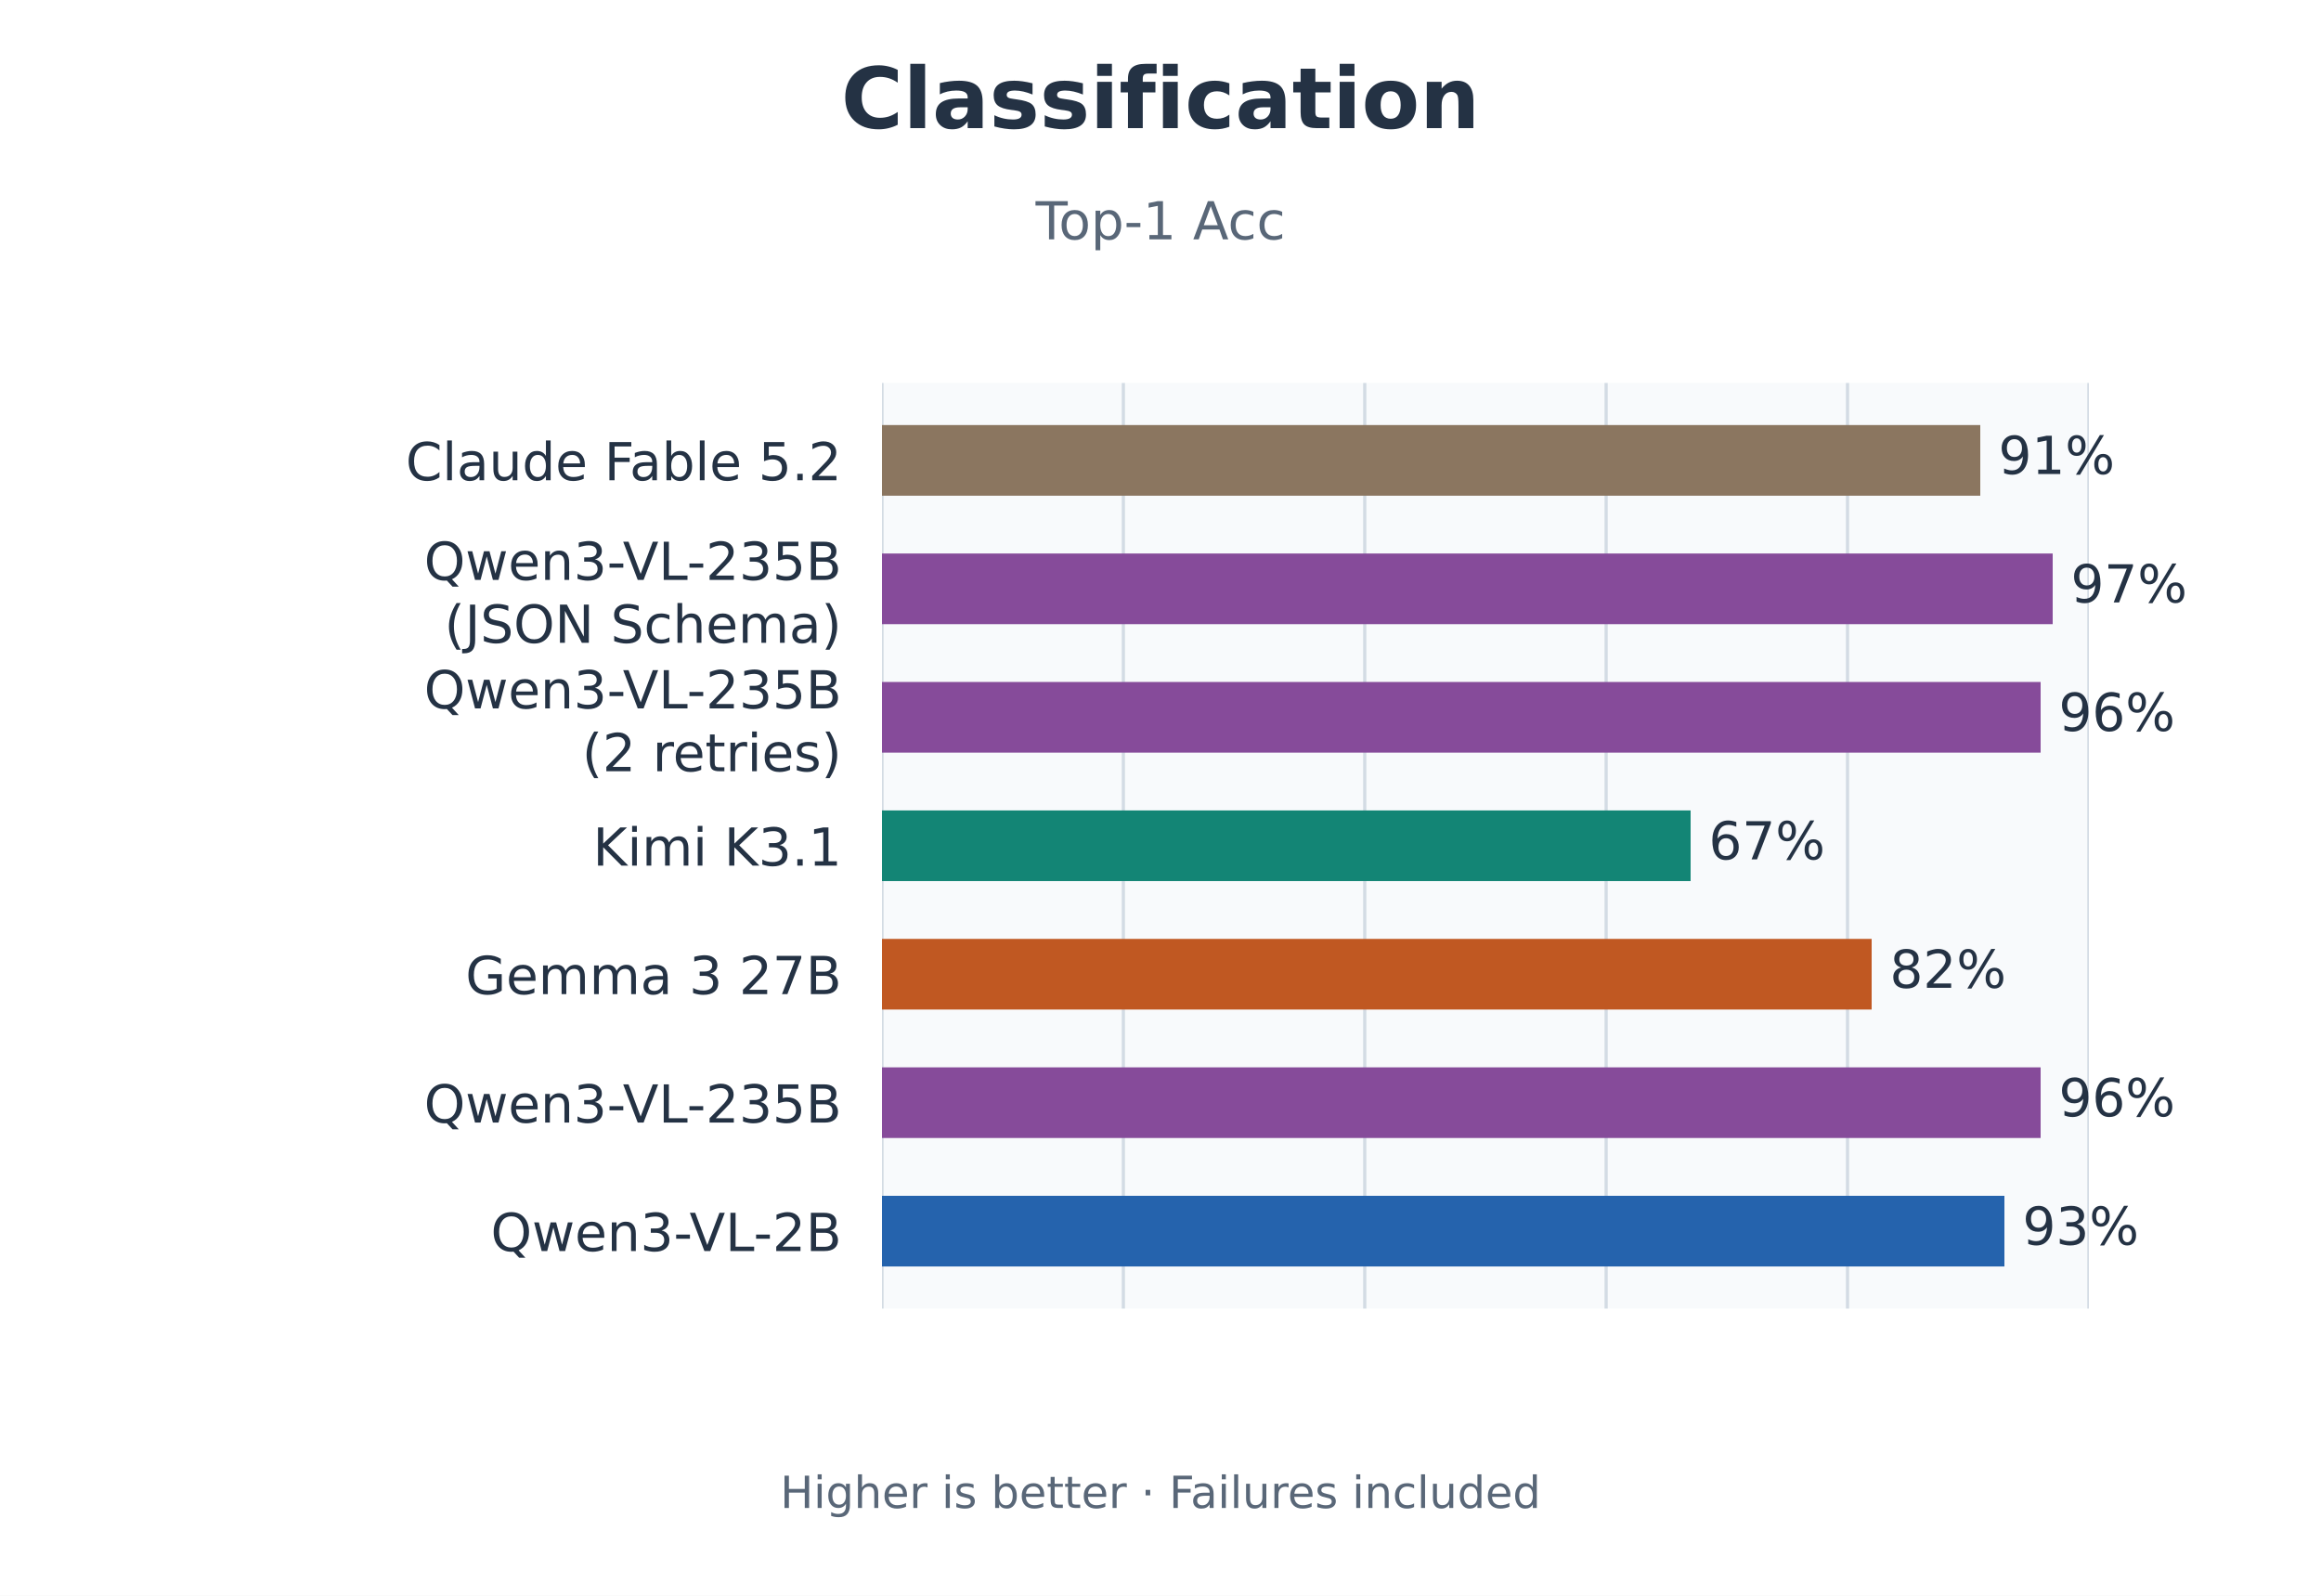
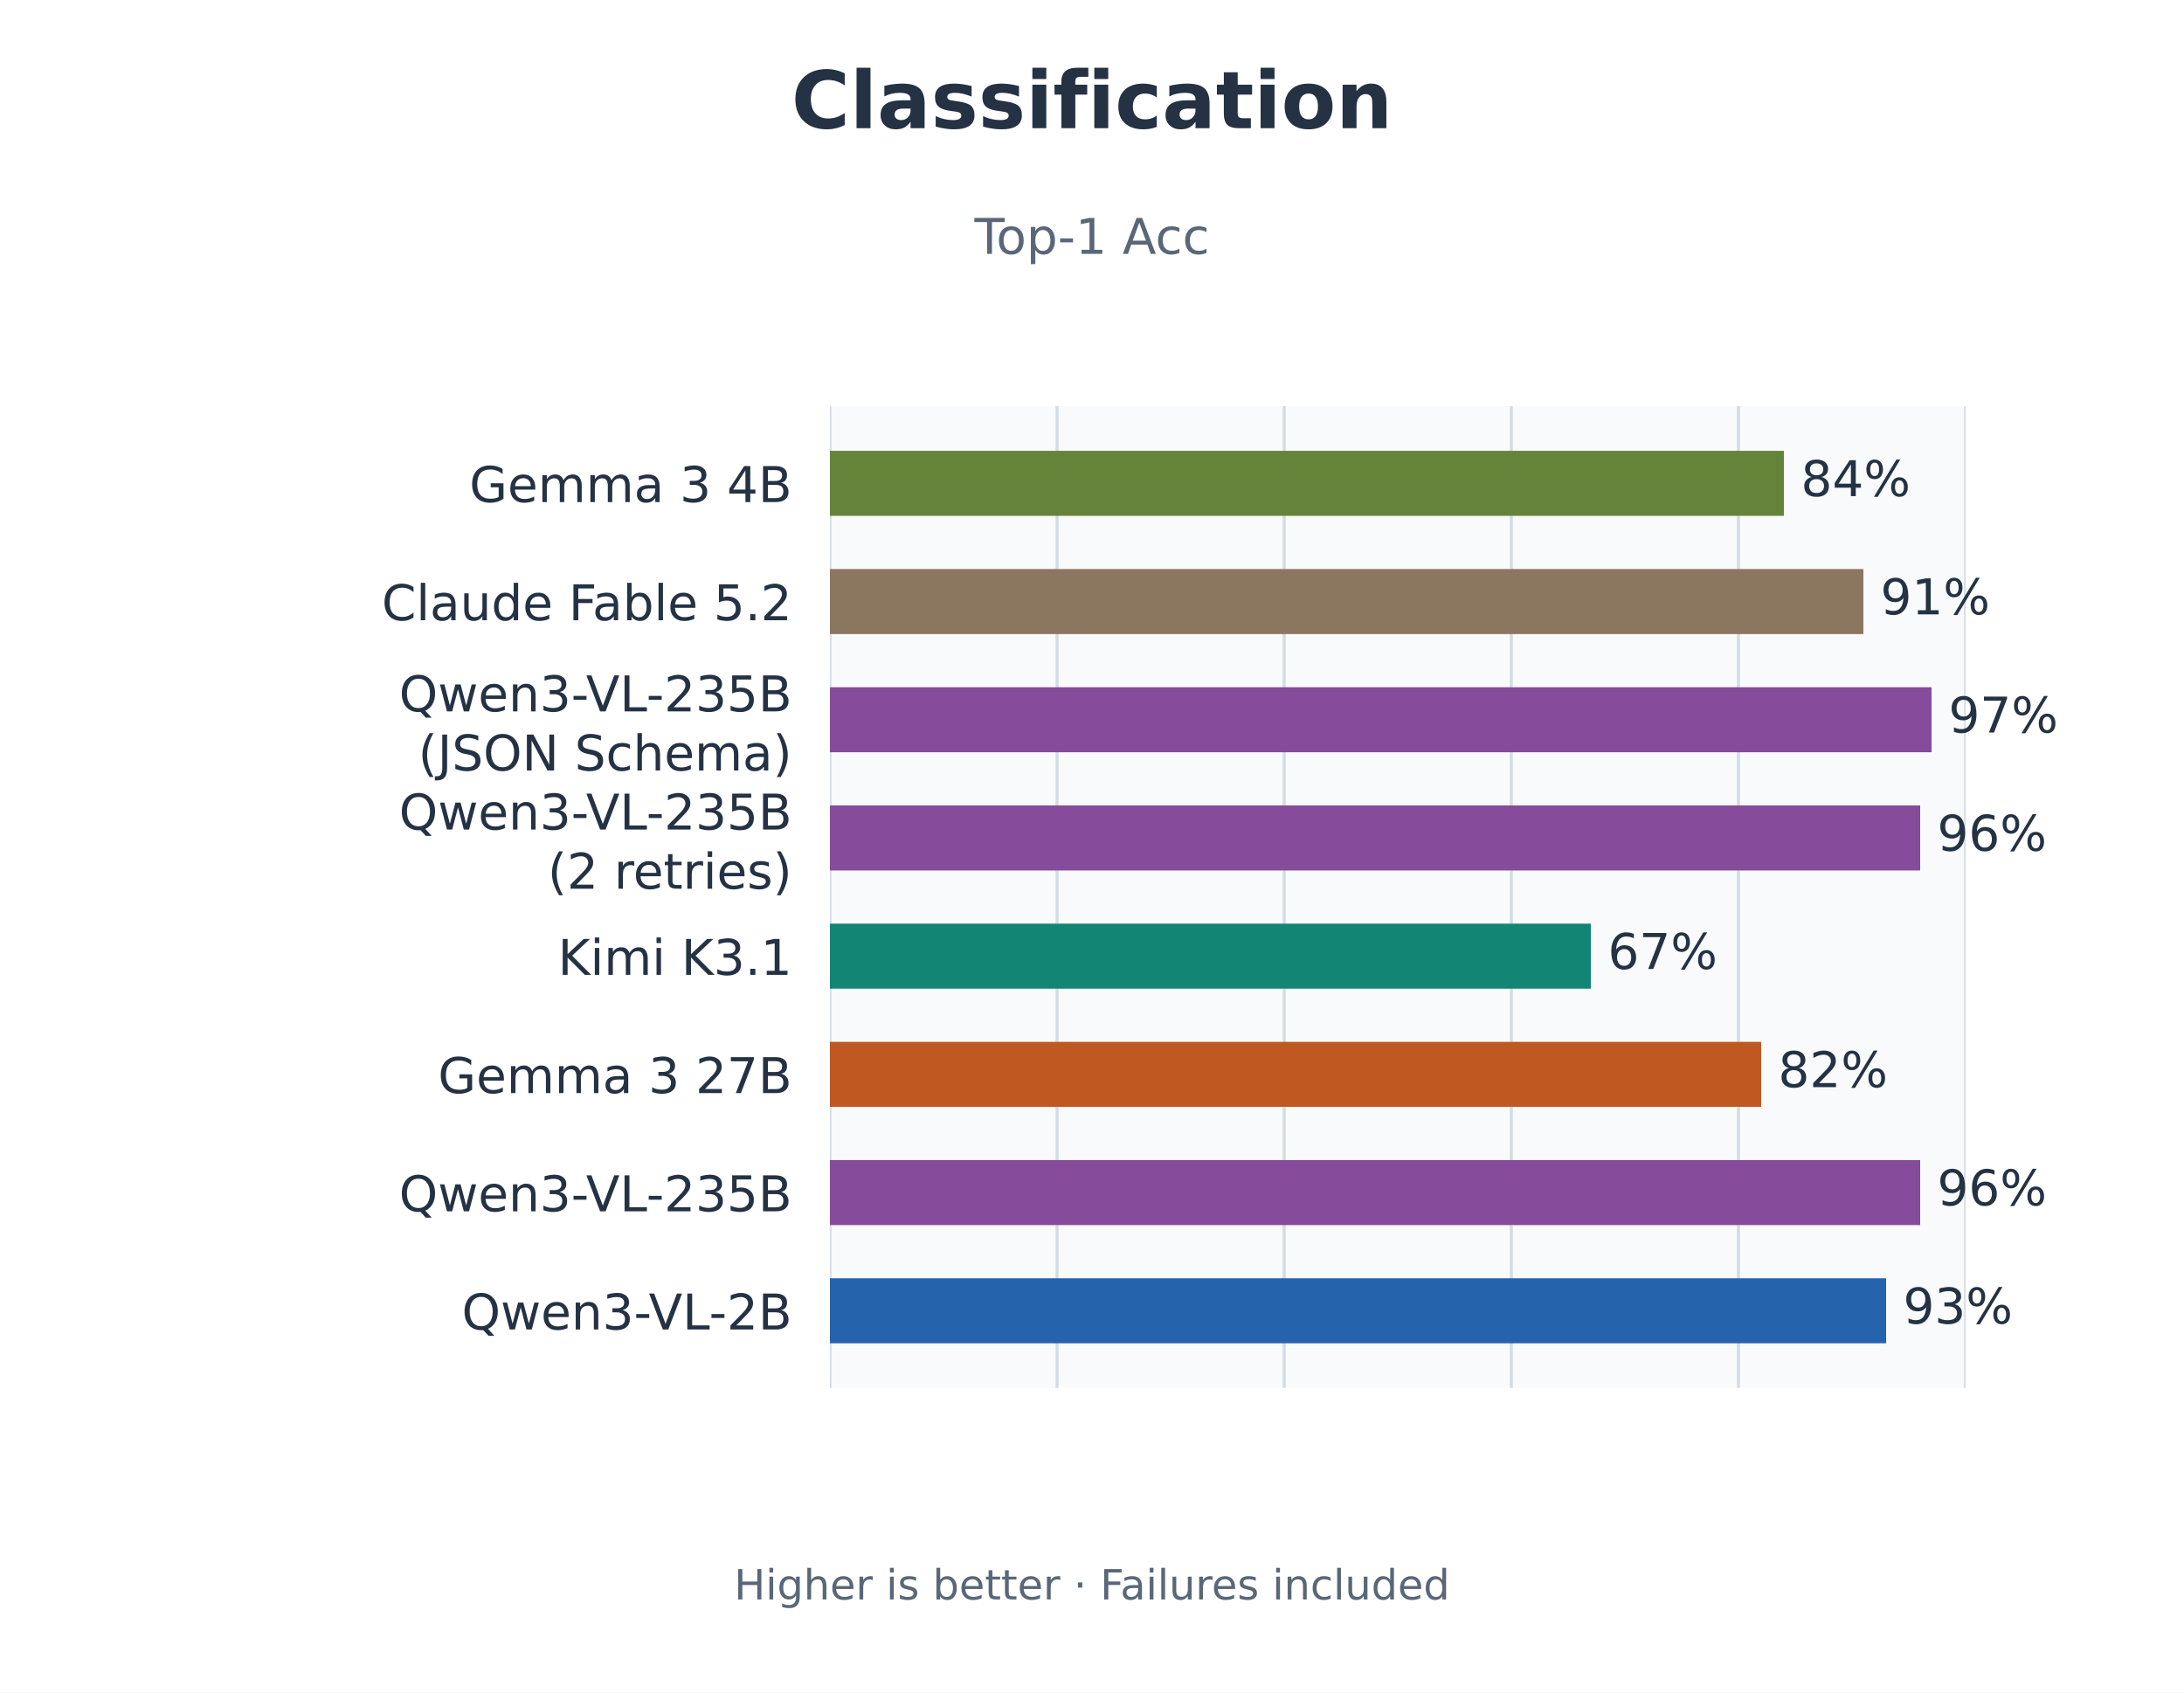
- <svg xmlns="http://www.w3.org/2000/svg" width="576pt" height="396pt" viewBox="0 0 576 396" version="1.1">
+ <svg xmlns="http://www.w3.org/2000/svg" width="576pt" height="446.4pt" viewBox="0 0 576 446.4" version="1.1">
  <defs>
    <style type="text/css">*{stroke-linejoin: round; stroke-linecap: butt}</style>
  </defs>
  <g id="figure_1">
    <g id="patch_1">
-       <path d="M 0 396 L 576 396 L 576 0 L 0 0 z " style="fill: #ffffff" />
+       <path d="M 0 446.4 L 576 446.4 L 576 0 L 0 0 z " style="fill: #ffffff" />
    </g>
    <g id="axes_1">
      <g id="patch_2">
-         <path d="M 218.88 324.72 L 518.4 324.72 L 518.4 95.04 L 218.88 95.04 z " style="fill: #f8fafc" />
+         <path d="M 218.88 366.048 L 518.4 366.048 L 518.4 107.136 L 218.88 107.136 z " style="fill: #f8fafc" />
      </g>
      <g id="matplotlib.axis_1">
        <g id="xtick_1">
          <g id="line2d_1">
-             <path d="M 218.88 324.72 L 218.88 95.04 " clip-path="url(#p2f2c2fe694)" style="fill: none; stroke: #d3dbe4; stroke-width: 0.8; stroke-linecap: square" />
+             <path d="M 218.88 366.048 L 218.88 107.136 " clip-path="url(#p8fe3437b0a)" style="fill: none; stroke: #d3dbe4; stroke-width: 0.8; stroke-linecap: square" />
          </g>
          <g id="line2d_2" />
        </g>
        <g id="xtick_2">
          <g id="line2d_3">
-             <path d="M 278.784 324.72 L 278.784 95.04 " clip-path="url(#p2f2c2fe694)" style="fill: none; stroke: #d3dbe4; stroke-width: 0.8; stroke-linecap: square" />
+             <path d="M 278.784 366.048 L 278.784 107.136 " clip-path="url(#p8fe3437b0a)" style="fill: none; stroke: #d3dbe4; stroke-width: 0.8; stroke-linecap: square" />
          </g>
          <g id="line2d_4" />
        </g>
        <g id="xtick_3">
          <g id="line2d_5">
-             <path d="M 338.688 324.72 L 338.688 95.04 " clip-path="url(#p2f2c2fe694)" style="fill: none; stroke: #d3dbe4; stroke-width: 0.8; stroke-linecap: square" />
+             <path d="M 338.688 366.048 L 338.688 107.136 " clip-path="url(#p8fe3437b0a)" style="fill: none; stroke: #d3dbe4; stroke-width: 0.8; stroke-linecap: square" />
          </g>
          <g id="line2d_6" />
        </g>
        <g id="xtick_4">
          <g id="line2d_7">
-             <path d="M 398.592 324.72 L 398.592 95.04 " clip-path="url(#p2f2c2fe694)" style="fill: none; stroke: #d3dbe4; stroke-width: 0.8; stroke-linecap: square" />
+             <path d="M 398.592 366.048 L 398.592 107.136 " clip-path="url(#p8fe3437b0a)" style="fill: none; stroke: #d3dbe4; stroke-width: 0.8; stroke-linecap: square" />
          </g>
          <g id="line2d_8" />
        </g>
        <g id="xtick_5">
          <g id="line2d_9">
-             <path d="M 458.496 324.72 L 458.496 95.04 " clip-path="url(#p2f2c2fe694)" style="fill: none; stroke: #d3dbe4; stroke-width: 0.8; stroke-linecap: square" />
+             <path d="M 458.496 366.048 L 458.496 107.136 " clip-path="url(#p8fe3437b0a)" style="fill: none; stroke: #d3dbe4; stroke-width: 0.8; stroke-linecap: square" />
          </g>
          <g id="line2d_10" />
        </g>
        <g id="xtick_6">
          <g id="line2d_11">
-             <path d="M 518.4 324.72 L 518.4 95.04 " clip-path="url(#p2f2c2fe694)" style="fill: none; stroke: #d3dbe4; stroke-width: 0.8; stroke-linecap: square" />
+             <path d="M 518.4 366.048 L 518.4 107.136 " clip-path="url(#p8fe3437b0a)" style="fill: none; stroke: #d3dbe4; stroke-width: 0.8; stroke-linecap: square" />
          </g>
          <g id="line2d_12" />
        </g>
      </g>
      <g id="matplotlib.axis_2">
        <g id="ytick_1">
          <g id="line2d_13" />
          <g id="text_1">
-             <text style="font-size: 13px; font-family: 'DejaVu Sans'; text-anchor: end; fill: #243244" x="208.88" y="119.185" transform="rotate(-0 208.88 119.1854)">Claude Fable 5.2</text>
+             <text style="font-size: 13px; font-family: 'DejaVu Sans'; text-anchor: end; fill: #243244" x="208.88" y="132.416" transform="rotate(-0 208.88 132.4164)">Gemma 3 4B</text>
          </g>
        </g>
        <g id="ytick_2">
          <g id="line2d_14" />
          <g id="text_2">
-             <text style="font-size: 13px; font-family: 'DejaVu Sans'; fill: #243244" transform="translate(105.2456 143.9116)">Qwen3-VL-235B</text>
-             <text style="font-size: 13px; font-family: 'DejaVu Sans'; fill: #243244" transform="translate(110.2892 159.5152)">(JSON Schema)</text>
+             <text style="font-size: 13px; font-family: 'DejaVu Sans'; text-anchor: end; fill: #243244" x="208.88" y="163.592" transform="rotate(-0 208.88 163.5924)">Claude Fable 5.2</text>
          </g>
        </g>
        <g id="ytick_3">
          <g id="line2d_15" />
          <g id="text_3">
-             <text style="font-size: 13px; font-family: 'DejaVu Sans'; fill: #243244" transform="translate(105.2456 175.7895)">Qwen3-VL-235B</text>
-             <text style="font-size: 13px; font-family: 'DejaVu Sans'; fill: #243244" transform="translate(144.4528 191.393)">(2 retries)</text>
+             <text style="font-size: 13px; font-family: 'DejaVu Sans'; fill: #243244" transform="translate(105.2456 187.6162)">Qwen3-VL-235B</text>
+             <text style="font-size: 13px; font-family: 'DejaVu Sans'; fill: #243244" transform="translate(110.2892 203.2197)">(JSON Schema)</text>
          </g>
        </g>
        <g id="ytick_4">
          <g id="line2d_16" />
          <g id="text_4">
-             <text style="font-size: 13px; font-family: 'DejaVu Sans'; text-anchor: end; fill: #243244" x="208.88" y="214.819" transform="rotate(-0 208.88 214.819)">Kimi K3.1</text>
+             <text style="font-size: 13px; font-family: 'DejaVu Sans'; fill: #243244" transform="translate(105.2456 218.7916)">Qwen3-VL-235B</text>
+             <text style="font-size: 13px; font-family: 'DejaVu Sans'; fill: #243244" transform="translate(144.4528 234.3952)">(2 retries)</text>
          </g>
        </g>
        <g id="ytick_5">
          <g id="line2d_17" />
          <g id="text_5">
-             <text style="font-size: 13px; font-family: 'DejaVu Sans'; text-anchor: end; fill: #243244" x="208.88" y="246.696" transform="rotate(-0 208.88 246.6963)">Gemma 3 27B</text>
+             <text style="font-size: 13px; font-family: 'DejaVu Sans'; text-anchor: end; fill: #243244" x="208.88" y="257.119" transform="rotate(-0 208.88 257.1187)">Kimi K3.1</text>
          </g>
        </g>
        <g id="ytick_6">
          <g id="line2d_18" />
          <g id="text_6">
-             <text style="font-size: 13px; font-family: 'DejaVu Sans'; text-anchor: end; fill: #243244" x="208.88" y="278.574" transform="rotate(-0 208.88 278.5742)">Qwen3-VL-235B</text>
+             <text style="font-size: 13px; font-family: 'DejaVu Sans'; text-anchor: end; fill: #243244" x="208.88" y="288.294" transform="rotate(-0 208.88 288.2936)">Gemma 3 27B</text>
          </g>
        </g>
        <g id="ytick_7">
          <g id="line2d_19" />
          <g id="text_7">
-             <text style="font-size: 13px; font-family: 'DejaVu Sans'; text-anchor: end; fill: #243244" x="208.88" y="310.452" transform="rotate(-0 208.88 310.4521)">Qwen3-VL-2B</text>
+             <text style="font-size: 13px; font-family: 'DejaVu Sans'; text-anchor: end; fill: #243244" x="208.88" y="319.469" transform="rotate(-0 208.88 319.4691)">Qwen3-VL-235B</text>
+           </g>
+         </g>
+         <g id="ytick_8">
+           <g id="line2d_20" />
+           <g id="text_8">
+             <text style="font-size: 13px; font-family: 'DejaVu Sans'; text-anchor: end; fill: #243244" x="208.88" y="350.645" transform="rotate(-0 208.88 350.6445)">Qwen3-VL-2B</text>
          </g>
        </g>
      </g>
      <g id="patch_3">
-         <path d="M 218.88 105.48 L 491.443 105.48 L 491.443 123.013 L 218.88 123.013 z " clip-path="url(#p2f2c2fe694)" style="fill: #8b7660" />
+         <path d="M 218.88 118.905 L 470.477 118.905 L 470.477 136.051 L 218.88 136.051 z " clip-path="url(#p8fe3437b0a)" style="fill: #66833a" />
      </g>
      <g id="patch_4">
-         <path d="M 218.88 137.358 L 509.414 137.358 L 509.414 154.891 L 218.88 154.891 z " clip-path="url(#p2f2c2fe694)" style="fill: #864b9a" />
+         <path d="M 218.88 150.08 L 491.443 150.08 L 491.443 167.227 L 218.88 167.227 z " clip-path="url(#p8fe3437b0a)" style="fill: #8b7660" />
      </g>
      <g id="patch_5">
-         <path d="M 218.88 169.236 L 506.419 169.236 L 506.419 186.769 L 218.88 186.769 z " clip-path="url(#p2f2c2fe694)" style="fill: #864b9a" />
+         <path d="M 218.88 181.256 L 509.414 181.256 L 509.414 198.402 L 218.88 198.402 z " clip-path="url(#p8fe3437b0a)" style="fill: #864b9a" />
      </g>
      <g id="patch_6">
-         <path d="M 218.88 201.114 L 419.558 201.114 L 419.558 218.646 L 218.88 218.646 z " clip-path="url(#p2f2c2fe694)" style="fill: #138575" />
+         <path d="M 218.88 212.431 L 506.419 212.431 L 506.419 229.578 L 218.88 229.578 z " clip-path="url(#p8fe3437b0a)" style="fill: #864b9a" />
      </g>
      <g id="patch_7">
-         <path d="M 218.88 232.991 L 464.486 232.991 L 464.486 250.524 L 218.88 250.524 z " clip-path="url(#p2f2c2fe694)" style="fill: #c05822" />
+         <path d="M 218.88 243.606 L 419.558 243.606 L 419.558 260.753 L 218.88 260.753 z " clip-path="url(#p8fe3437b0a)" style="fill: #138575" />
      </g>
      <g id="patch_8">
-         <path d="M 218.88 264.869 L 506.419 264.869 L 506.419 282.402 L 218.88 282.402 z " clip-path="url(#p2f2c2fe694)" style="fill: #864b9a" />
+         <path d="M 218.88 274.782 L 464.486 274.782 L 464.486 291.928 L 218.88 291.928 z " clip-path="url(#p8fe3437b0a)" style="fill: #c05822" />
      </g>
      <g id="patch_9">
-         <path d="M 218.88 296.747 L 497.434 296.747 L 497.434 314.28 L 218.88 314.28 z " clip-path="url(#p2f2c2fe694)" style="fill: #2563ad" />
+         <path d="M 218.88 305.957 L 506.419 305.957 L 506.419 323.104 L 218.88 323.104 z " clip-path="url(#p8fe3437b0a)" style="fill: #864b9a" />
      </g>
-       <g id="text_8">
-         <text style="font-size: 13px; font-family: 'DejaVu Sans'; text-anchor: start; fill: #243244" x="495.936" y="117.623" transform="rotate(-0 495.936 117.6234)">91%</text>
+       <g id="patch_10">
+         <path d="M 218.88 337.133 L 497.434 337.133 L 497.434 354.279 L 218.88 354.279 z " clip-path="url(#p8fe3437b0a)" style="fill: #2563ad" />
      </g>
      <g id="text_9">
-         <text style="font-size: 13px; font-family: 'DejaVu Sans'; text-anchor: start; fill: #243244" x="513.907" y="149.501" transform="rotate(-0 513.9072 149.5012)">97%</text>
+         <text style="font-size: 13px; font-family: 'DejaVu Sans'; text-anchor: start; fill: #243244" x="474.97" y="130.855" transform="rotate(-0 474.9696 130.8549)">84%</text>
      </g>
      <g id="text_10">
-         <text style="font-size: 13px; font-family: 'DejaVu Sans'; text-anchor: start; fill: #243244" x="510.912" y="181.379" transform="rotate(-0 510.912 181.3791)">96%</text>
+         <text style="font-size: 13px; font-family: 'DejaVu Sans'; text-anchor: start; fill: #243244" x="495.936" y="162.03" transform="rotate(-0 495.936 162.0304)">91%</text>
      </g>
      <g id="text_11">
-         <text style="font-size: 13px; font-family: 'DejaVu Sans'; text-anchor: start; fill: #243244" x="424.051" y="213.257" transform="rotate(-0 424.0512 213.257)">67%</text>
+         <text style="font-size: 13px; font-family: 'DejaVu Sans'; text-anchor: start; fill: #243244" x="513.907" y="193.206" transform="rotate(-0 513.9072 193.2058)">97%</text>
      </g>
      <g id="text_12">
-         <text style="font-size: 13px; font-family: 'DejaVu Sans'; text-anchor: start; fill: #243244" x="468.979" y="245.135" transform="rotate(-0 468.9792 245.1348)">82%</text>
+         <text style="font-size: 13px; font-family: 'DejaVu Sans'; text-anchor: start; fill: #243244" x="510.912" y="224.381" transform="rotate(-0 510.912 224.3812)">96%</text>
      </g>
      <g id="text_13">
-         <text style="font-size: 13px; font-family: 'DejaVu Sans'; text-anchor: start; fill: #243244" x="510.912" y="277.013" transform="rotate(-0 510.912 277.0127)">96%</text>
+         <text style="font-size: 13px; font-family: 'DejaVu Sans'; text-anchor: start; fill: #243244" x="424.051" y="255.557" transform="rotate(-0 424.0512 255.5567)">67%</text>
      </g>
      <g id="text_14">
-         <text style="font-size: 13px; font-family: 'DejaVu Sans'; text-anchor: start; fill: #243244" x="501.926" y="308.891" transform="rotate(-0 501.9264 308.8905)">93%</text>
+         <text style="font-size: 13px; font-family: 'DejaVu Sans'; text-anchor: start; fill: #243244" x="468.979" y="286.732" transform="rotate(-0 468.9792 286.7321)">82%</text>
+       </g>
+       <g id="text_15">
+         <text style="font-size: 13px; font-family: 'DejaVu Sans'; text-anchor: start; fill: #243244" x="510.912" y="317.908" transform="rotate(-0 510.912 317.9075)">96%</text>
+       </g>
+       <g id="text_16">
+         <text style="font-size: 13px; font-family: 'DejaVu Sans'; text-anchor: start; fill: #243244" x="501.926" y="349.083" transform="rotate(-0 501.9264 349.083)">93%</text>
      </g>
    </g>
-     <g id="text_15">
-       <text style="font-weight: 700; font-size: 21px; font-family: 'DejaVu Sans'; text-anchor: middle; fill: #243244" x="288" y="31.797" transform="rotate(-0 288 31.79672)">Classification</text>
+     <g id="text_17">
+       <text style="font-weight: 700; font-size: 21px; font-family: 'DejaVu Sans'; text-anchor: middle; fill: #243244" x="288" y="33.813" transform="rotate(-0 288 33.81272)">Classification</text>
    </g>
-     <g id="text_16">
-       <text style="font-size: 13px; font-family: 'DejaVu Sans'; text-anchor: middle; fill: #596778" x="288" y="59.4" transform="rotate(-0 288 59.4)">Top-1 Acc</text>
+     <g id="text_18">
+       <text style="font-size: 13px; font-family: 'DejaVu Sans'; text-anchor: middle; fill: #596778" x="288" y="66.96" transform="rotate(-0 288 66.96)">Top-1 Acc</text>
    </g>
-     <g id="text_17">
-       <text style="font-size: 11px; font-family: 'DejaVu Sans'; text-anchor: middle; fill: #596778" x="288" y="374.22" transform="rotate(-0 288 374.22)">Higher is better · Failures included</text>
+     <g id="text_19">
+       <text style="font-size: 11px; font-family: 'DejaVu Sans'; text-anchor: middle; fill: #596778" x="288" y="421.848" transform="rotate(-0 288 421.848)">Higher is better · Failures included</text>
    </g>
  </g>
  <defs>
-     <clipPath id="p2f2c2fe694">
-       <rect x="218.88" y="95.04" width="299.52" height="229.68" />
+     <clipPath id="p8fe3437b0a">
+       <rect x="218.88" y="107.136" width="299.52" height="258.912" />
    </clipPath>
  </defs>
</svg>
